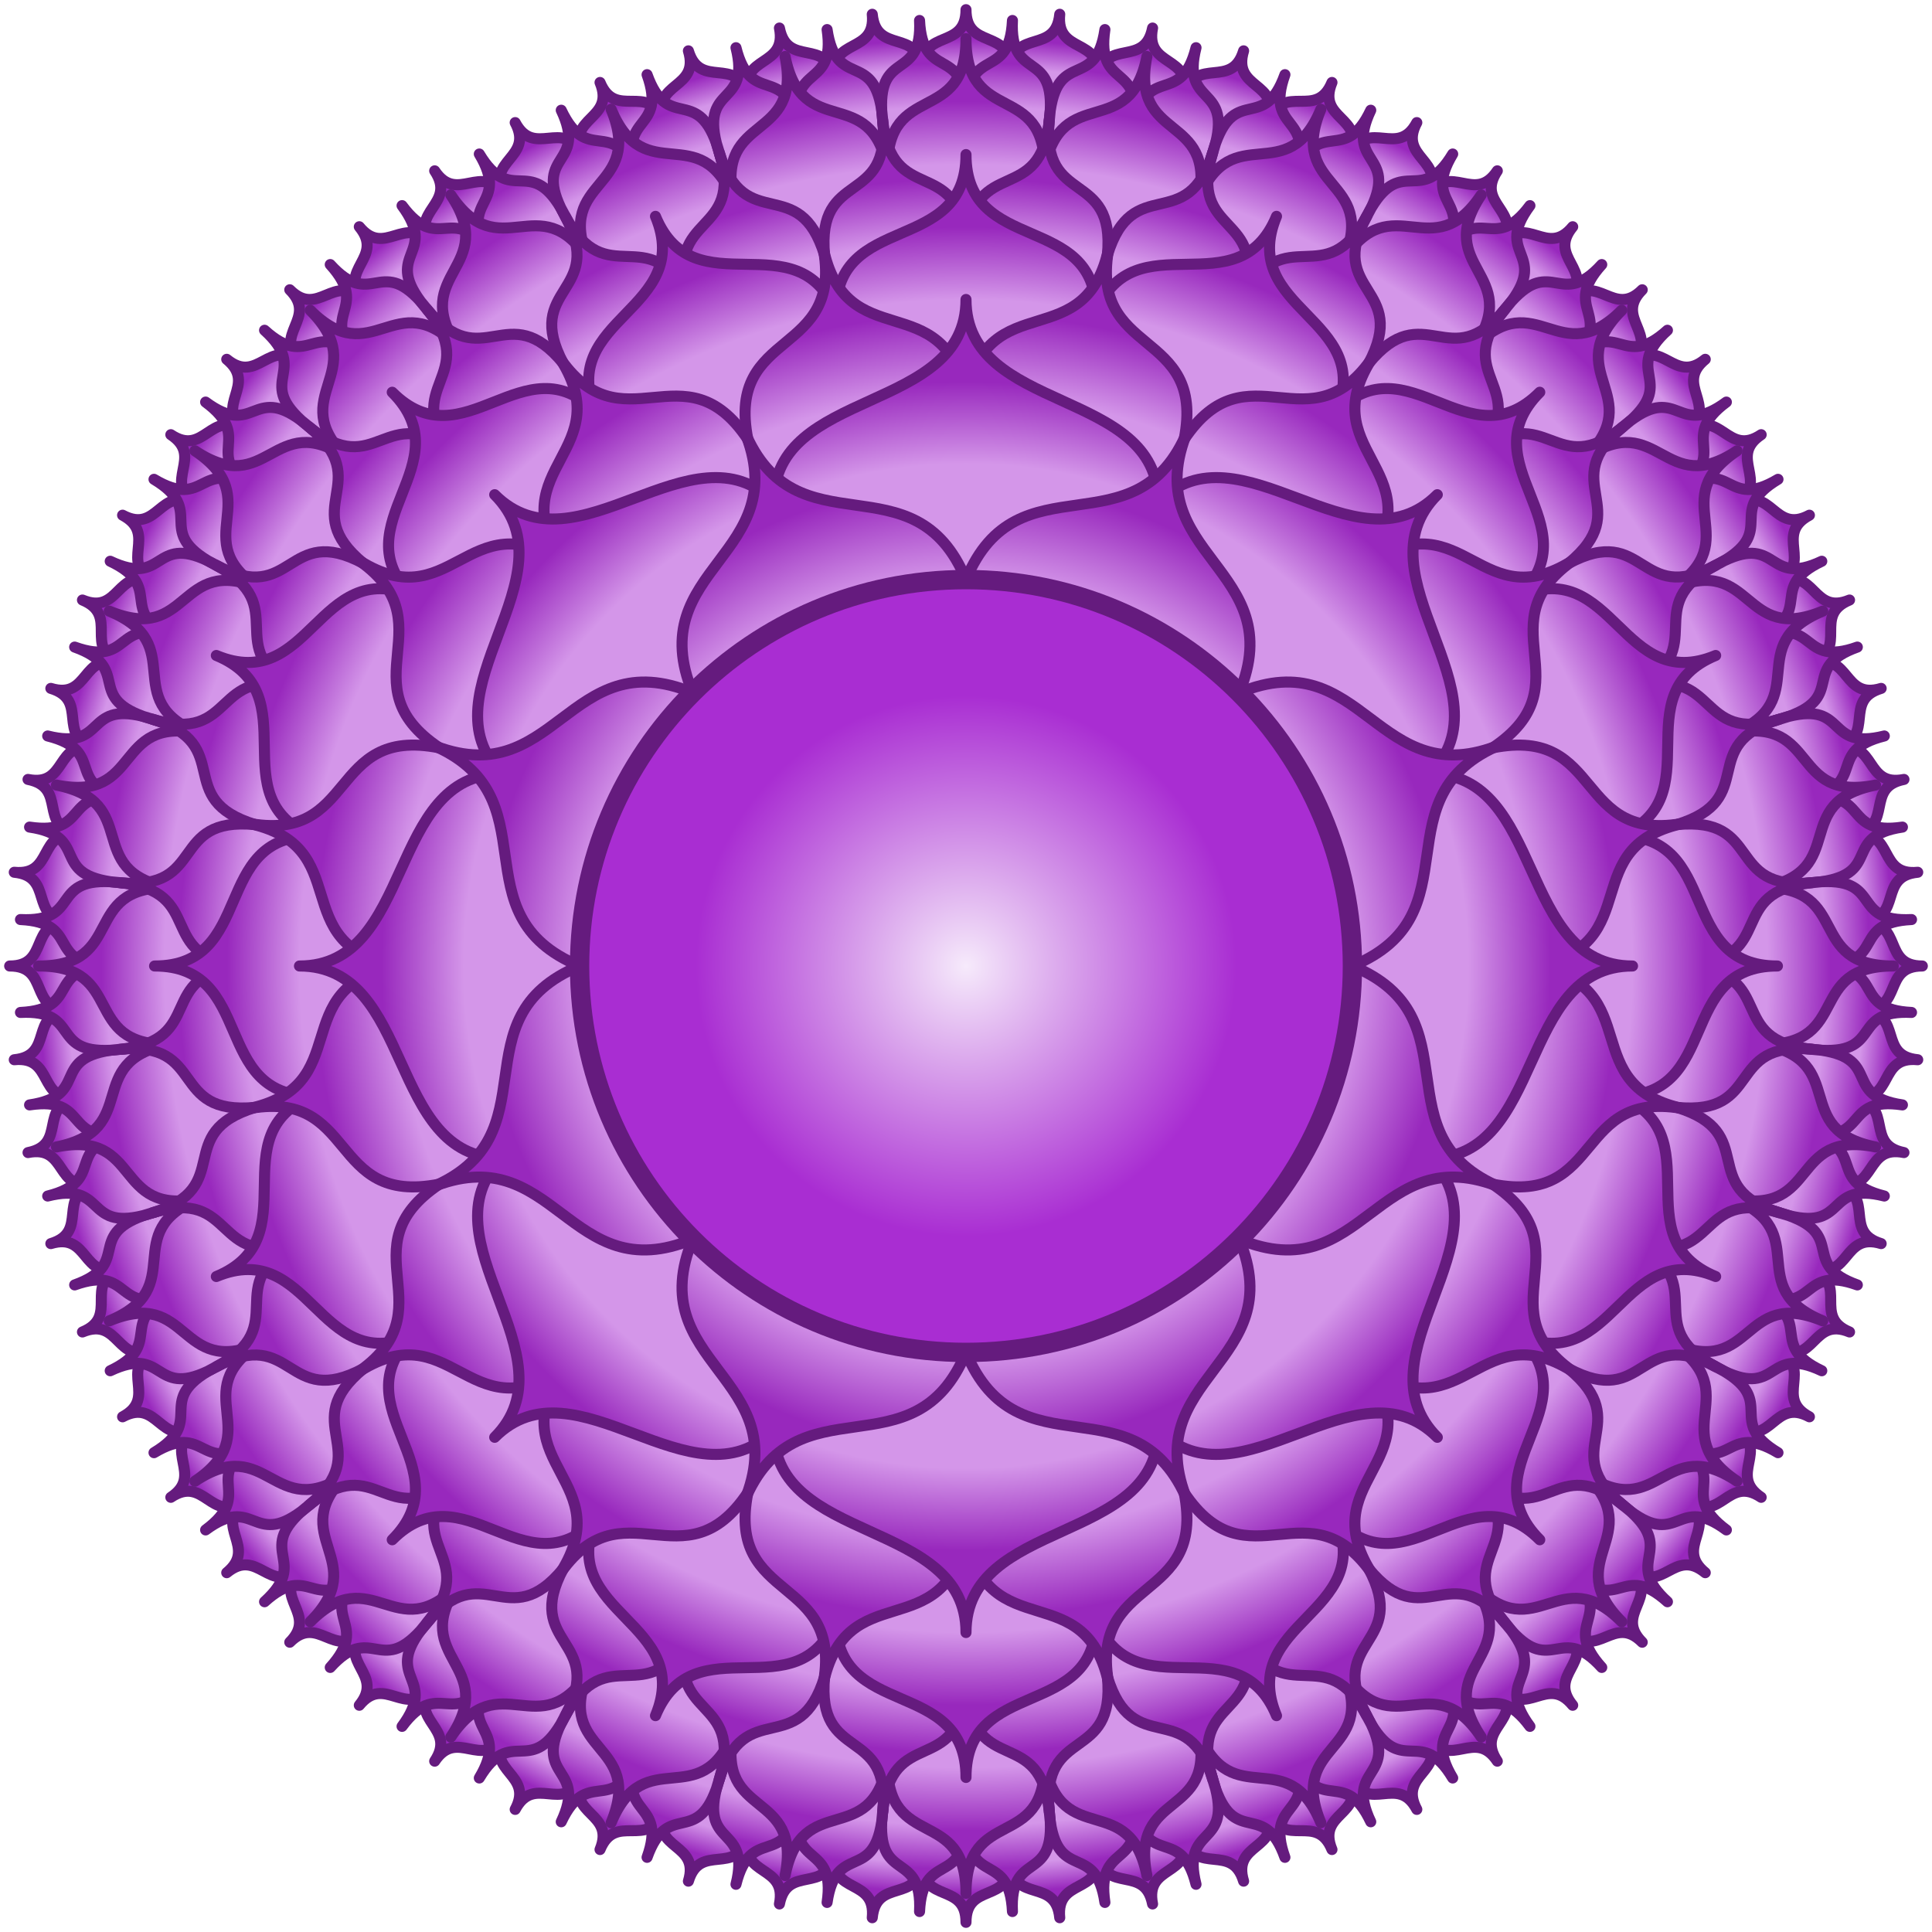
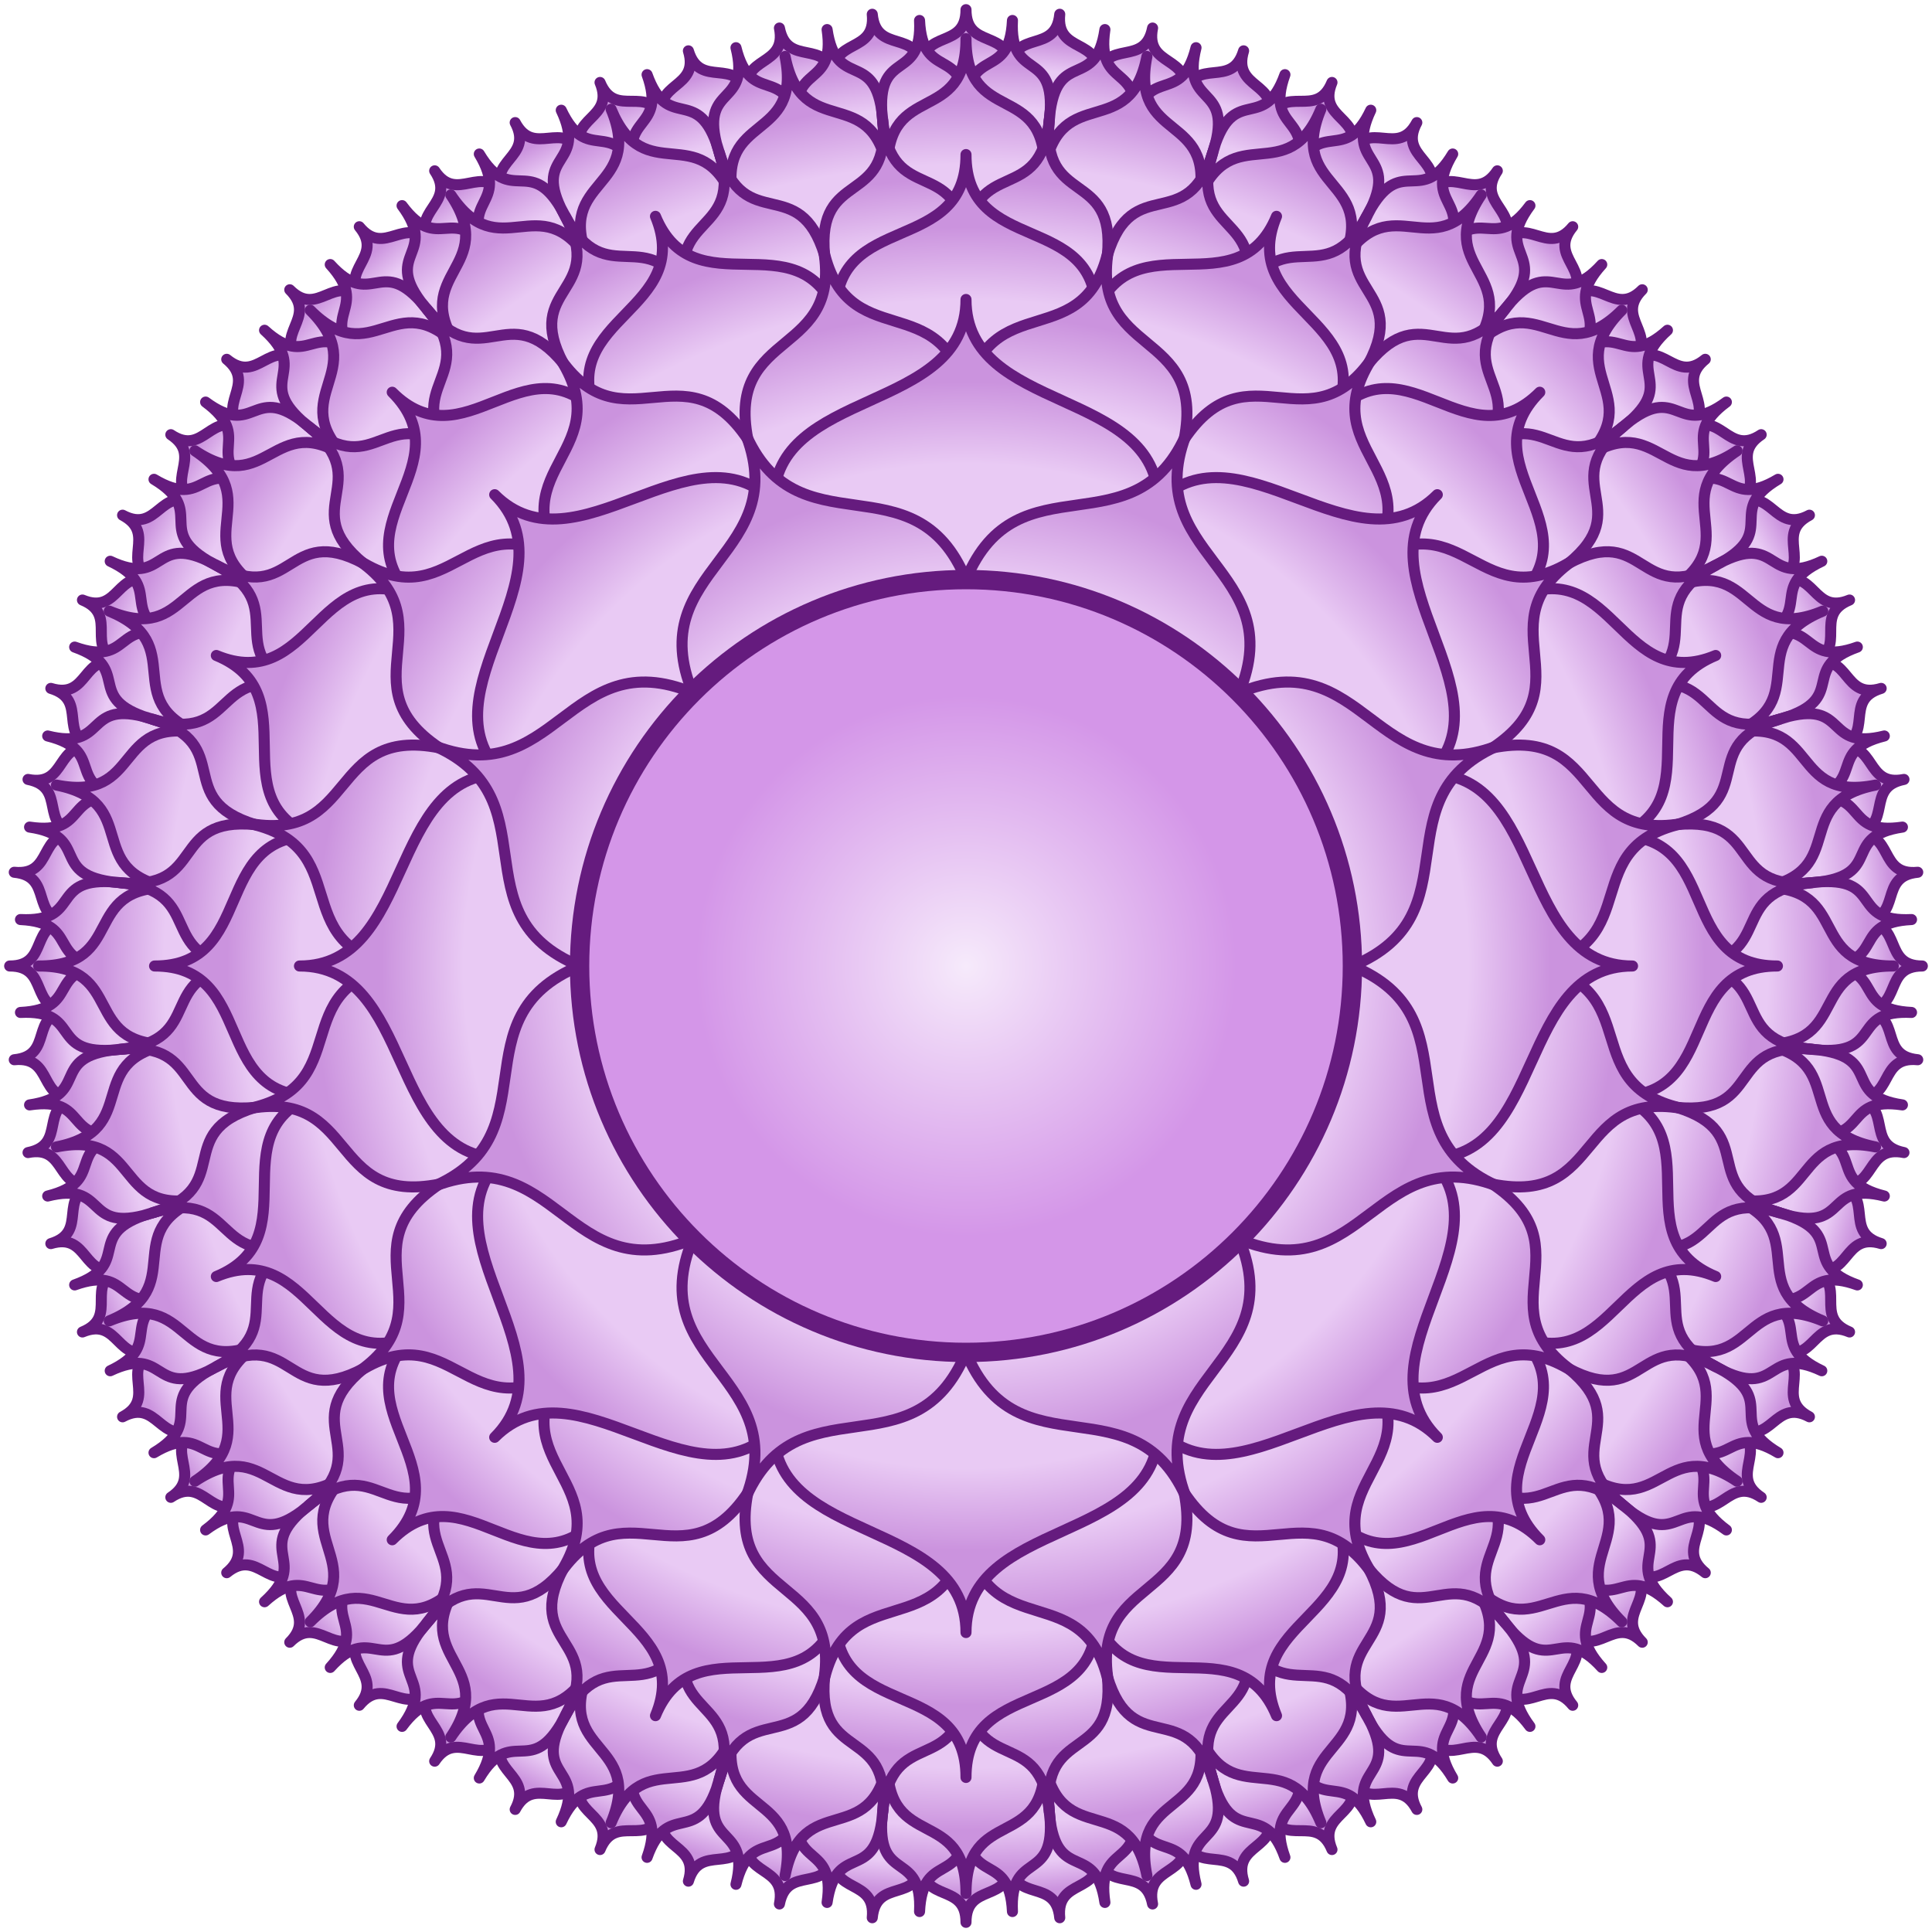
<svg xmlns="http://www.w3.org/2000/svg" xmlns:xlink="http://www.w3.org/1999/xlink" version="1.1" width="700px" height="700px" id="svg5996">
  <defs id="defs6000">
    <filter id="blur" x="-40%" y="-40%" width="200%" height="200%">
      <feGaussianBlur in="SourceGraphic" stdDeviation="14" id="feGaussianBlur6003" />
    </filter>
    <radialGradient id="grad" gradientUnits="userSpaceOnUse" cx="350" cy="350" r="140">
      <stop offset="0%" stop-color="#f6eafb" id="stop6006" />
-       <stop offset="70%" stop-color="#a92dd2" id="stop6008" />
+       <stop offset="70%" stop-color="#d496e8" id="stop6008" />
    </radialGradient>
    <radialGradient id="grad8" gradientUnits="userSpaceOnUse" cx="350" cy="350" r="350">
-       <stop offset="93%" stop-color="#d496e9" id="stop6011" />
-       <stop offset="96%" stop-color="#9828bd" id="stop6013" />
+       <stop offset="93%" stop-color="#e9caf4" id="stop6011" />
+       <stop offset="96%" stop-color="#cb93de" id="stop6013" />
    </radialGradient>
    <radialGradient id="grad7" gradientUnits="userSpaceOnUse" cx="350" cy="350" r="350">
-       <stop offset="89%" stop-color="#d496e9" id="stop6016" />
-       <stop offset="93.5%" stop-color="#9828bd" id="stop6018" />
+       <stop offset="89%" stop-color="#e9caf4" id="stop6016" />
+       <stop offset="93.5%" stop-color="#cb93de" id="stop6018" />
    </radialGradient>
    <radialGradient id="grad6" gradientUnits="userSpaceOnUse" cx="350" cy="350" r="350">
-       <stop offset="83%" stop-color="#d496e9" id="stop6021" />
-       <stop offset="89.5%" stop-color="#9828bd" id="stop6023" />
+       <stop offset="83%" stop-color="#e9caf4" id="stop6021" />
+       <stop offset="89.5%" stop-color="#cb93de" id="stop6023" />
    </radialGradient>
    <radialGradient id="grad5" gradientUnits="userSpaceOnUse" cx="350" cy="350" r="350">
-       <stop offset="75%" stop-color="#d496e9" id="stop6026" />
-       <stop offset="81.5%" stop-color="#9828bd" id="stop6028" />
+       <stop offset="75%" stop-color="#e9caf4" id="stop6026" />
+       <stop offset="81.5%" stop-color="#cb93de" id="stop6028" />
    </radialGradient>
    <radialGradient id="grad4" gradientUnits="userSpaceOnUse" cx="350" cy="350" r="350">
-       <stop offset="69%" stop-color="#d496e9" id="stop6031" />
-       <stop offset="76.5%" stop-color="#9828bd" id="stop6033" />
+       <stop offset="69%" stop-color="#e9caf4" id="stop6031" />
+       <stop offset="76.5%" stop-color="#cb93de" id="stop6033" />
    </radialGradient>
    <radialGradient id="grad3" gradientUnits="userSpaceOnUse" cx="350" cy="350" r="350">
-       <stop offset="59%" stop-color="#d496e9" id="stop6036" />
-       <stop offset="67.5%" stop-color="#9828bd" id="stop6038" />
+       <stop offset="59%" stop-color="#e9caf4" id="stop6036" />
+       <stop offset="67.5%" stop-color="#cb93de" id="stop6038" />
    </radialGradient>
    <radialGradient id="grad2" gradientUnits="userSpaceOnUse" cx="350" cy="350" r="350">
-       <stop offset="52%" stop-color="#d496e9" id="stop6041" />
-       <stop offset="60.5%" stop-color="#9828bd" id="stop6043" />
+       <stop offset="52%" stop-color="#e9caf4" id="stop6041" />
+       <stop offset="60.5%" stop-color="#cb93de" id="stop6043" />
    </radialGradient>
    <radialGradient id="grad1" gradientUnits="userSpaceOnUse" cx="350" cy="350" r="350">
-       <stop offset="40%" stop-color="#d496e9" id="stop6046" />
-       <stop offset="50%" stop-color="#9828bd" id="stop6048" />
+       <stop offset="40%" stop-color="#e9caf4" id="stop6046" />
+       <stop offset="50%" stop-color="#cb93de" id="stop6048" />
    </radialGradient>
    <path id="petal8" stroke-linejoin="round" stroke-width="4" stroke="#651b7e" fill="url(#grad8)" d="M 334.028 24.892 C 334.028,10.192 350,18.2 350,3.5 C 350,18.2 365.972,10.192 365.972,24.892 L 350 350 Z" />
    <path id="petal7" stroke-linejoin="round" stroke-width="4" stroke="#651b7e" fill="url(#grad7)" d="M 334.715 38.875 C 334.715,16.825 350,29.05 350,7 C 350,29.05 365.285,16.825 365.285,38.875 L 350 350 Z" />
    <path id="petal6" stroke-linejoin="round" stroke-width="4" stroke="#651b7e" fill="url(#grad6)" d="M 321.526 60.899 C 321.526,29.049 350,45.85 350,14 C 350,45.85 378.474,29.049 378.474,60.899 L 350 350 Z" />
    <path id="petal5" stroke-linejoin="round" stroke-width="4" stroke="#651b7e" fill="url(#grad5)" d="M 324.271 88.764 C 324.271,56.914 350,73.85 350,42 C 350,73.85 375.729,56.914 375.729,88.764 L 350 350 Z" />
    <path id="petal4" stroke-linejoin="round" stroke-width="4" stroke="#651b7e" fill="url(#grad4)" d="M 302.886 113.14 C 302.886,76.39 350,92.75 350,56 C 350,92.75 397.114,76.39 397.114,113.14 L 350 350 Z" />
    <path id="petal3" stroke-linejoin="round" stroke-width="4" stroke="#651b7e" fill="url(#grad3)" d="M 309.714 147.468 C 309.714,105.818 350,125.65 350,84 C 350,125.65 390.286,105.818 390.286,147.468 L 350 350 Z" />
    <path id="petal2" stroke-linejoin="round" stroke-width="4" stroke="#651b7e" fill="url(#grad2)" d="M 280.352 181.854 C 280.352,140.204 350,150.15 350,108.5 C 350,150.15 419.648,140.204 419.648,181.854 L 350 350 Z" />
    <path id="petal1" stroke-linejoin="round" stroke-width="4" stroke="#651b7e" fill="url(#grad1)" d="M 296.424 220.657 C 296.424,171.657 350,189 350,140 C 350,189 403.576,171.657 403.576,220.657 L 350 350 Z" />
  </defs>
  <use xlink:href="#petal8" id="use6058" />
  <use xlink:href="#petal8" transform="rotate(5.625 350 350)" id="use6060" />
  <use xlink:href="#petal8" transform="rotate(11.25 350 350)" id="use6062" />
  <use xlink:href="#petal8" transform="rotate(16.875 350 350)" id="use6064" />
  <use xlink:href="#petal8" transform="rotate(22.5 350 350)" id="use6066" />
  <use xlink:href="#petal8" transform="rotate(28.125 350 350)" id="use6068" />
  <use xlink:href="#petal8" transform="rotate(33.75 350 350)" id="use6070" />
  <use xlink:href="#petal8" transform="rotate(39.375 350 350)" id="use6072" />
  <use xlink:href="#petal8" transform="rotate(45 350 350)" id="use6074" />
  <use xlink:href="#petal8" transform="rotate(50.625 350 350)" id="use6076" />
  <use xlink:href="#petal8" transform="rotate(56.25 350 350)" id="use6078" />
  <use xlink:href="#petal8" transform="rotate(61.875 350 350)" id="use6080" />
  <use xlink:href="#petal8" transform="rotate(67.5 350 350)" id="use6082" />
  <use xlink:href="#petal8" transform="rotate(73.125 350 350)" id="use6084" />
  <use xlink:href="#petal8" transform="rotate(78.75 350 350)" id="use6086" />
  <use xlink:href="#petal8" transform="rotate(84.375 350 350)" id="use6088" />
  <use xlink:href="#petal8" transform="rotate(90 350 350)" id="use6090" />
  <use xlink:href="#petal8" transform="rotate(95.625 350 350)" id="use6092" />
  <use xlink:href="#petal8" transform="rotate(101.25 350 350)" id="use6094" />
  <use xlink:href="#petal8" transform="rotate(106.875 350 350)" id="use6096" />
  <use xlink:href="#petal8" transform="rotate(112.5 350 350)" id="use6098" />
  <use xlink:href="#petal8" transform="rotate(118.125 350 350)" id="use6100" />
  <use xlink:href="#petal8" transform="rotate(123.75 350 350)" id="use6102" />
  <use xlink:href="#petal8" transform="rotate(129.375 350 350)" id="use6104" />
  <use xlink:href="#petal8" transform="rotate(135 350 350)" id="use6106" />
  <use xlink:href="#petal8" transform="rotate(140.625 350 350)" id="use6108" />
  <use xlink:href="#petal8" transform="rotate(146.25 350 350)" id="use6110" />
  <use xlink:href="#petal8" transform="rotate(151.875 350 350)" id="use6112" />
  <use xlink:href="#petal8" transform="rotate(157.5 350 350)" id="use6114" />
  <use xlink:href="#petal8" transform="rotate(163.125 350 350)" id="use6116" />
  <use xlink:href="#petal8" transform="rotate(168.75 350 350)" id="use6118" />
  <use xlink:href="#petal8" transform="rotate(174.375 350 350)" id="use6120" />
  <use xlink:href="#petal8" transform="rotate(180 350 350)" id="use6122" />
  <use xlink:href="#petal8" transform="rotate(185.625 350 350)" id="use6124" />
  <use xlink:href="#petal8" transform="rotate(191.25 350 350)" id="use6126" />
  <use xlink:href="#petal8" transform="rotate(196.875 350 350)" id="use6128" />
  <use xlink:href="#petal8" transform="rotate(202.5 350 350)" id="use6130" />
  <use xlink:href="#petal8" transform="rotate(208.125 350 350)" id="use6132" />
  <use xlink:href="#petal8" transform="rotate(213.75 350 350)" id="use6134" />
  <use xlink:href="#petal8" transform="rotate(219.375 350 350)" id="use6136" />
  <use xlink:href="#petal8" transform="rotate(225 350 350)" id="use6138" />
  <use xlink:href="#petal8" transform="rotate(230.625 350 350)" id="use6140" />
  <use xlink:href="#petal8" transform="rotate(236.25 350 350)" id="use6142" />
  <use xlink:href="#petal8" transform="rotate(241.875 350 350)" id="use6144" />
  <use xlink:href="#petal8" transform="rotate(247.5 350 350)" id="use6146" />
  <use xlink:href="#petal8" transform="rotate(253.125 350 350)" id="use6148" />
  <use xlink:href="#petal8" transform="rotate(258.75 350 350)" id="use6150" />
  <use xlink:href="#petal8" transform="rotate(264.375 350 350)" id="use6152" />
  <use xlink:href="#petal8" transform="rotate(270 350 350)" id="use6154" />
  <use xlink:href="#petal8" transform="rotate(275.625 350 350)" id="use6156" />
  <use xlink:href="#petal8" transform="rotate(281.25 350 350)" id="use6158" />
  <use xlink:href="#petal8" transform="rotate(286.875 350 350)" id="use6160" />
  <use xlink:href="#petal8" transform="rotate(292.5 350 350)" id="use6162" />
  <use xlink:href="#petal8" transform="rotate(298.125 350 350)" id="use6164" />
  <use xlink:href="#petal8" transform="rotate(303.75 350 350)" id="use6166" />
  <use xlink:href="#petal8" transform="rotate(309.375 350 350)" id="use6168" />
  <use xlink:href="#petal8" transform="rotate(315 350 350)" id="use6170" />
  <use xlink:href="#petal8" transform="rotate(320.625 350 350)" id="use6172" />
  <use xlink:href="#petal8" transform="rotate(326.25 350 350)" id="use6174" />
  <use xlink:href="#petal8" transform="rotate(331.875 350 350)" id="use6176" />
  <use xlink:href="#petal8" transform="rotate(337.5 350 350)" id="use6178" />
  <use xlink:href="#petal8" transform="rotate(343.125 350 350)" id="use6180" />
  <use xlink:href="#petal8" transform="rotate(348.75 350 350)" id="use6182" />
  <use xlink:href="#petal8" transform="rotate(354.375 350 350)" id="use6184" />
  <use xlink:href="#petal7" transform="rotate(2.8125 350 350)" id="use6186" />
  <use xlink:href="#petal7" transform="rotate(8.4375 350 350)" id="use6188" />
  <use xlink:href="#petal7" transform="rotate(14.0625 350 350)" id="use6190" />
  <use xlink:href="#petal7" transform="rotate(19.6875 350 350)" id="use6192" />
  <use xlink:href="#petal7" transform="rotate(25.3125 350 350)" id="use6194" />
  <use xlink:href="#petal7" transform="rotate(30.9375 350 350)" id="use6196" />
  <use xlink:href="#petal7" transform="rotate(36.5625 350 350)" id="use6198" />
  <use xlink:href="#petal7" transform="rotate(42.1875 350 350)" id="use6200" />
  <use xlink:href="#petal7" transform="rotate(47.8125 350 350)" id="use6202" />
  <use xlink:href="#petal7" transform="rotate(53.4375 350 350)" id="use6204" />
  <use xlink:href="#petal7" transform="rotate(59.0625 350 350)" id="use6206" />
  <use xlink:href="#petal7" transform="rotate(64.6875 350 350)" id="use6208" />
  <use xlink:href="#petal7" transform="rotate(70.3125 350 350)" id="use6210" />
  <use xlink:href="#petal7" transform="rotate(75.9375 350 350)" id="use6212" />
  <use xlink:href="#petal7" transform="rotate(81.5625 350 350)" id="use6214" />
  <use xlink:href="#petal7" transform="rotate(87.1875 350 350)" id="use6216" />
  <use xlink:href="#petal7" transform="rotate(92.8125 350 350)" id="use6218" />
  <use xlink:href="#petal7" transform="rotate(98.4375 350 350)" id="use6220" />
  <use xlink:href="#petal7" transform="rotate(104.0625 350 350)" id="use6222" />
  <use xlink:href="#petal7" transform="rotate(109.6875 350 350)" id="use6224" />
  <use xlink:href="#petal7" transform="rotate(115.3125 350 350)" id="use6226" />
  <use xlink:href="#petal7" transform="rotate(120.9375 350 350)" id="use6228" />
  <use xlink:href="#petal7" transform="rotate(126.5625 350 350)" id="use6230" />
  <use xlink:href="#petal7" transform="rotate(132.1875 350 350)" id="use6232" />
  <use xlink:href="#petal7" transform="rotate(137.8125 350 350)" id="use6234" />
  <use xlink:href="#petal7" transform="rotate(143.4375 350 350)" id="use6236" />
  <use xlink:href="#petal7" transform="rotate(149.0625 350 350)" id="use6238" />
  <use xlink:href="#petal7" transform="rotate(154.6875 350 350)" id="use6240" />
  <use xlink:href="#petal7" transform="rotate(160.3125 350 350)" id="use6242" />
  <use xlink:href="#petal7" transform="rotate(165.9375 350 350)" id="use6244" />
  <use xlink:href="#petal7" transform="rotate(171.5625 350 350)" id="use6246" />
  <use xlink:href="#petal7" transform="rotate(177.1875 350 350)" id="use6248" />
  <use xlink:href="#petal7" transform="rotate(182.8125 350 350)" id="use6250" />
  <use xlink:href="#petal7" transform="rotate(188.4375 350 350)" id="use6252" />
  <use xlink:href="#petal7" transform="rotate(194.0625 350 350)" id="use6254" />
  <use xlink:href="#petal7" transform="rotate(199.6875 350 350)" id="use6256" />
  <use xlink:href="#petal7" transform="rotate(205.3125 350 350)" id="use6258" />
  <use xlink:href="#petal7" transform="rotate(210.9375 350 350)" id="use6260" />
  <use xlink:href="#petal7" transform="rotate(216.5625 350 350)" id="use6262" />
  <use xlink:href="#petal7" transform="rotate(222.1875 350 350)" id="use6264" />
  <use xlink:href="#petal7" transform="rotate(227.8125 350 350)" id="use6266" />
  <use xlink:href="#petal7" transform="rotate(233.4375 350 350)" id="use6268" />
  <use xlink:href="#petal7" transform="rotate(239.0625 350 350)" id="use6270" />
  <use xlink:href="#petal7" transform="rotate(244.6875 350 350)" id="use6272" />
  <use xlink:href="#petal7" transform="rotate(250.3125 350 350)" id="use6274" />
  <use xlink:href="#petal7" transform="rotate(255.9375 350 350)" id="use6276" />
  <use xlink:href="#petal7" transform="rotate(261.5625 350 350)" id="use6278" />
  <use xlink:href="#petal7" transform="rotate(267.1875 350 350)" id="use6280" />
  <use xlink:href="#petal7" transform="rotate(272.8125 350 350)" id="use6282" />
  <use xlink:href="#petal7" transform="rotate(278.4375 350 350)" id="use6284" />
  <use xlink:href="#petal7" transform="rotate(284.0625 350 350)" id="use6286" />
  <use xlink:href="#petal7" transform="rotate(289.6875 350 350)" id="use6288" />
  <use xlink:href="#petal7" transform="rotate(295.3125 350 350)" id="use6290" />
  <use xlink:href="#petal7" transform="rotate(300.9375 350 350)" id="use6292" />
  <use xlink:href="#petal7" transform="rotate(306.5625 350 350)" id="use6294" />
  <use xlink:href="#petal7" transform="rotate(312.1875 350 350)" id="use6296" />
  <use xlink:href="#petal7" transform="rotate(317.8125 350 350)" id="use6298" />
  <use xlink:href="#petal7" transform="rotate(323.4375 350 350)" id="use6300" />
  <use xlink:href="#petal7" transform="rotate(329.0625 350 350)" id="use6302" />
  <use xlink:href="#petal7" transform="rotate(334.6875 350 350)" id="use6304" />
  <use xlink:href="#petal7" transform="rotate(340.3125 350 350)" id="use6306" />
  <use xlink:href="#petal7" transform="rotate(345.9375 350 350)" id="use6308" />
  <use xlink:href="#petal7" transform="rotate(351.5625 350 350)" id="use6310" />
  <use xlink:href="#petal7" transform="rotate(357.1875 350 350)" id="use6312" />
  <use xlink:href="#petal6" id="use6314" />
  <use xlink:href="#petal6" transform="rotate(11.25 350 350)" id="use6316" />
  <use xlink:href="#petal6" transform="rotate(22.5 350 350)" id="use6318" />
  <use xlink:href="#petal6" transform="rotate(33.75 350 350)" id="use6320" />
  <use xlink:href="#petal6" transform="rotate(45 350 350)" id="use6322" />
  <use xlink:href="#petal6" transform="rotate(56.25 350 350)" id="use6324" />
  <use xlink:href="#petal6" transform="rotate(67.5 350 350)" id="use6326" />
  <use xlink:href="#petal6" transform="rotate(78.75 350 350)" id="use6328" />
  <use xlink:href="#petal6" transform="rotate(90 350 350)" id="use6330" />
  <use xlink:href="#petal6" transform="rotate(101.25 350 350)" id="use6332" />
  <use xlink:href="#petal6" transform="rotate(112.5 350 350)" id="use6334" />
  <use xlink:href="#petal6" transform="rotate(123.75 350 350)" id="use6336" />
  <use xlink:href="#petal6" transform="rotate(135 350 350)" id="use6338" />
  <use xlink:href="#petal6" transform="rotate(146.25 350 350)" id="use6340" />
  <use xlink:href="#petal6" transform="rotate(157.5 350 350)" id="use6342" />
  <use xlink:href="#petal6" transform="rotate(168.75 350 350)" id="use6344" />
  <use xlink:href="#petal6" transform="rotate(180 350 350)" id="use6346" />
  <use xlink:href="#petal6" transform="rotate(191.25 350 350)" id="use6348" />
  <use xlink:href="#petal6" transform="rotate(202.5 350 350)" id="use6350" />
  <use xlink:href="#petal6" transform="rotate(213.75 350 350)" id="use6352" />
  <use xlink:href="#petal6" transform="rotate(225 350 350)" id="use6354" />
  <use xlink:href="#petal6" transform="rotate(236.25 350 350)" id="use6356" />
  <use xlink:href="#petal6" transform="rotate(247.5 350 350)" id="use6358" />
  <use xlink:href="#petal6" transform="rotate(258.75 350 350)" id="use6360" />
  <use xlink:href="#petal6" transform="rotate(270 350 350)" id="use6362" />
  <use xlink:href="#petal6" transform="rotate(281.25 350 350)" id="use6364" />
  <use xlink:href="#petal6" transform="rotate(292.5 350 350)" id="use6366" />
  <use xlink:href="#petal6" transform="rotate(303.75 350 350)" id="use6368" />
  <use xlink:href="#petal6" transform="rotate(315 350 350)" id="use6370" />
  <use xlink:href="#petal6" transform="rotate(326.25 350 350)" id="use6372" />
  <use xlink:href="#petal6" transform="rotate(337.5 350 350)" id="use6374" />
  <use xlink:href="#petal6" transform="rotate(348.75 350 350)" id="use6376" />
  <use xlink:href="#petal5" transform="rotate(5.625 350 350)" id="use6378" />
  <use xlink:href="#petal5" transform="rotate(16.875 350 350)" id="use6380" />
  <use xlink:href="#petal5" transform="rotate(28.125 350 350)" id="use6382" />
  <use xlink:href="#petal5" transform="rotate(39.375 350 350)" id="use6384" />
  <use xlink:href="#petal5" transform="rotate(50.625 350 350)" id="use6386" />
  <use xlink:href="#petal5" transform="rotate(61.875 350 350)" id="use6388" />
  <use xlink:href="#petal5" transform="rotate(73.125 350 350)" id="use6390" />
  <use xlink:href="#petal5" transform="rotate(84.375 350 350)" id="use6392" />
  <use xlink:href="#petal5" transform="rotate(95.625 350 350)" id="use6394" />
  <use xlink:href="#petal5" transform="rotate(106.875 350 350)" id="use6396" />
  <use xlink:href="#petal5" transform="rotate(118.125 350 350)" id="use6398" />
  <use xlink:href="#petal5" transform="rotate(129.375 350 350)" id="use6400" />
  <use xlink:href="#petal5" transform="rotate(140.625 350 350)" id="use6402" />
  <use xlink:href="#petal5" transform="rotate(151.875 350 350)" id="use6404" />
  <use xlink:href="#petal5" transform="rotate(163.125 350 350)" id="use6406" />
  <use xlink:href="#petal5" transform="rotate(174.375 350 350)" id="use6408" />
  <use xlink:href="#petal5" transform="rotate(185.625 350 350)" id="use6410" />
  <use xlink:href="#petal5" transform="rotate(196.875 350 350)" id="use6412" />
  <use xlink:href="#petal5" transform="rotate(208.125 350 350)" id="use6414" />
  <use xlink:href="#petal5" transform="rotate(219.375 350 350)" id="use6416" />
  <use xlink:href="#petal5" transform="rotate(230.625 350 350)" id="use6418" />
  <use xlink:href="#petal5" transform="rotate(241.875 350 350)" id="use6420" />
  <use xlink:href="#petal5" transform="rotate(253.125 350 350)" id="use6422" />
  <use xlink:href="#petal5" transform="rotate(264.375 350 350)" id="use6424" />
  <use xlink:href="#petal5" transform="rotate(275.625 350 350)" id="use6426" />
  <use xlink:href="#petal5" transform="rotate(286.875 350 350)" id="use6428" />
  <use xlink:href="#petal5" transform="rotate(298.125 350 350)" id="use6430" />
  <use xlink:href="#petal5" transform="rotate(309.375 350 350)" id="use6432" />
  <use xlink:href="#petal5" transform="rotate(320.625 350 350)" id="use6434" />
  <use xlink:href="#petal5" transform="rotate(331.875 350 350)" id="use6436" />
  <use xlink:href="#petal5" transform="rotate(343.125 350 350)" id="use6438" />
  <use xlink:href="#petal5" transform="rotate(354.375 350 350)" id="use6440" />
  <use xlink:href="#petal4" id="use6442" />
  <use xlink:href="#petal4" transform="rotate(22.5 350 350)" id="use6444" />
  <use xlink:href="#petal4" transform="rotate(45 350 350)" id="use6446" />
  <use xlink:href="#petal4" transform="rotate(67.5 350 350)" id="use6448" />
  <use xlink:href="#petal4" transform="rotate(90 350 350)" id="use6450" />
  <use xlink:href="#petal4" transform="rotate(112.5 350 350)" id="use6452" />
  <use xlink:href="#petal4" transform="rotate(135 350 350)" id="use6454" />
  <use xlink:href="#petal4" transform="rotate(157.5 350 350)" id="use6456" />
  <use xlink:href="#petal4" transform="rotate(180 350 350)" id="use6458" />
  <use xlink:href="#petal4" transform="rotate(202.5 350 350)" id="use6460" />
  <use xlink:href="#petal4" transform="rotate(225 350 350)" id="use6462" />
  <use xlink:href="#petal4" transform="rotate(247.5 350 350)" id="use6464" />
  <use xlink:href="#petal4" transform="rotate(270 350 350)" id="use6466" />
  <use xlink:href="#petal4" transform="rotate(292.5 350 350)" id="use6468" />
  <use xlink:href="#petal4" transform="rotate(315 350 350)" id="use6470" />
  <use xlink:href="#petal4" transform="rotate(337.5 350 350)" id="use6472" />
  <use xlink:href="#petal3" transform="rotate(11.25 350 350)" id="use6474" />
  <use xlink:href="#petal3" transform="rotate(33.75 350 350)" id="use6476" />
  <use xlink:href="#petal3" transform="rotate(56.25 350 350)" id="use6478" />
  <use xlink:href="#petal3" transform="rotate(78.75 350 350)" id="use6480" />
  <use xlink:href="#petal3" transform="rotate(101.25 350 350)" id="use6482" />
  <use xlink:href="#petal3" transform="rotate(123.75 350 350)" id="use6484" />
  <use xlink:href="#petal3" transform="rotate(146.25 350 350)" id="use6486" />
  <use xlink:href="#petal3" transform="rotate(168.75 350 350)" id="use6488" />
  <use xlink:href="#petal3" transform="rotate(191.25 350 350)" id="use6490" />
  <use xlink:href="#petal3" transform="rotate(213.75 350 350)" id="use6492" />
  <use xlink:href="#petal3" transform="rotate(236.25 350 350)" id="use6494" />
  <use xlink:href="#petal3" transform="rotate(258.75 350 350)" id="use6496" />
  <use xlink:href="#petal3" transform="rotate(281.25 350 350)" id="use6498" />
  <use xlink:href="#petal3" transform="rotate(303.75 350 350)" id="use6500" />
  <use xlink:href="#petal3" transform="rotate(326.25 350 350)" id="use6502" />
  <use xlink:href="#petal3" transform="rotate(348.75 350 350)" id="use6504" />
  <use xlink:href="#petal2" id="use6506" />
  <use xlink:href="#petal2" transform="rotate(45 350 350)" id="use6508" />
  <use xlink:href="#petal2" transform="rotate(90 350 350)" id="use6510" />
  <use xlink:href="#petal2" transform="rotate(135 350 350)" id="use6512" />
  <use xlink:href="#petal2" transform="rotate(180 350 350)" id="use6514" />
  <use xlink:href="#petal2" transform="rotate(225 350 350)" id="use6516" />
  <use xlink:href="#petal2" transform="rotate(270 350 350)" id="use6518" />
  <use xlink:href="#petal2" transform="rotate(315 350 350)" id="use6520" />
  <use xlink:href="#petal1" transform="rotate(22.5 350 350)" id="use6522" />
  <use xlink:href="#petal1" transform="rotate(67.5 350 350)" id="use6524" />
  <use xlink:href="#petal1" transform="rotate(112.5 350 350)" id="use6526" />
  <use xlink:href="#petal1" transform="rotate(157.5 350 350)" id="use6528" />
  <use xlink:href="#petal1" transform="rotate(202.5 350 350)" id="use6530" />
  <use xlink:href="#petal1" transform="rotate(247.5 350 350)" id="use6532" />
  <use xlink:href="#petal1" transform="rotate(292.5 350 350)" id="use6534" />
  <use xlink:href="#petal1" transform="rotate(337.5 350 350)" id="use6536" />
  <path style="fill:url(#grad);stroke:#651b7e;stroke-width:7" d="m 490,350 c 0,77.32 -62.68,140 -140,140 -77.32,0 -140,-62.68 -140,-140 0,-77.32 62.68,-140 140,-140 77.32,0 140,62.68 140,140 z" id="circle6538" />
</svg>
